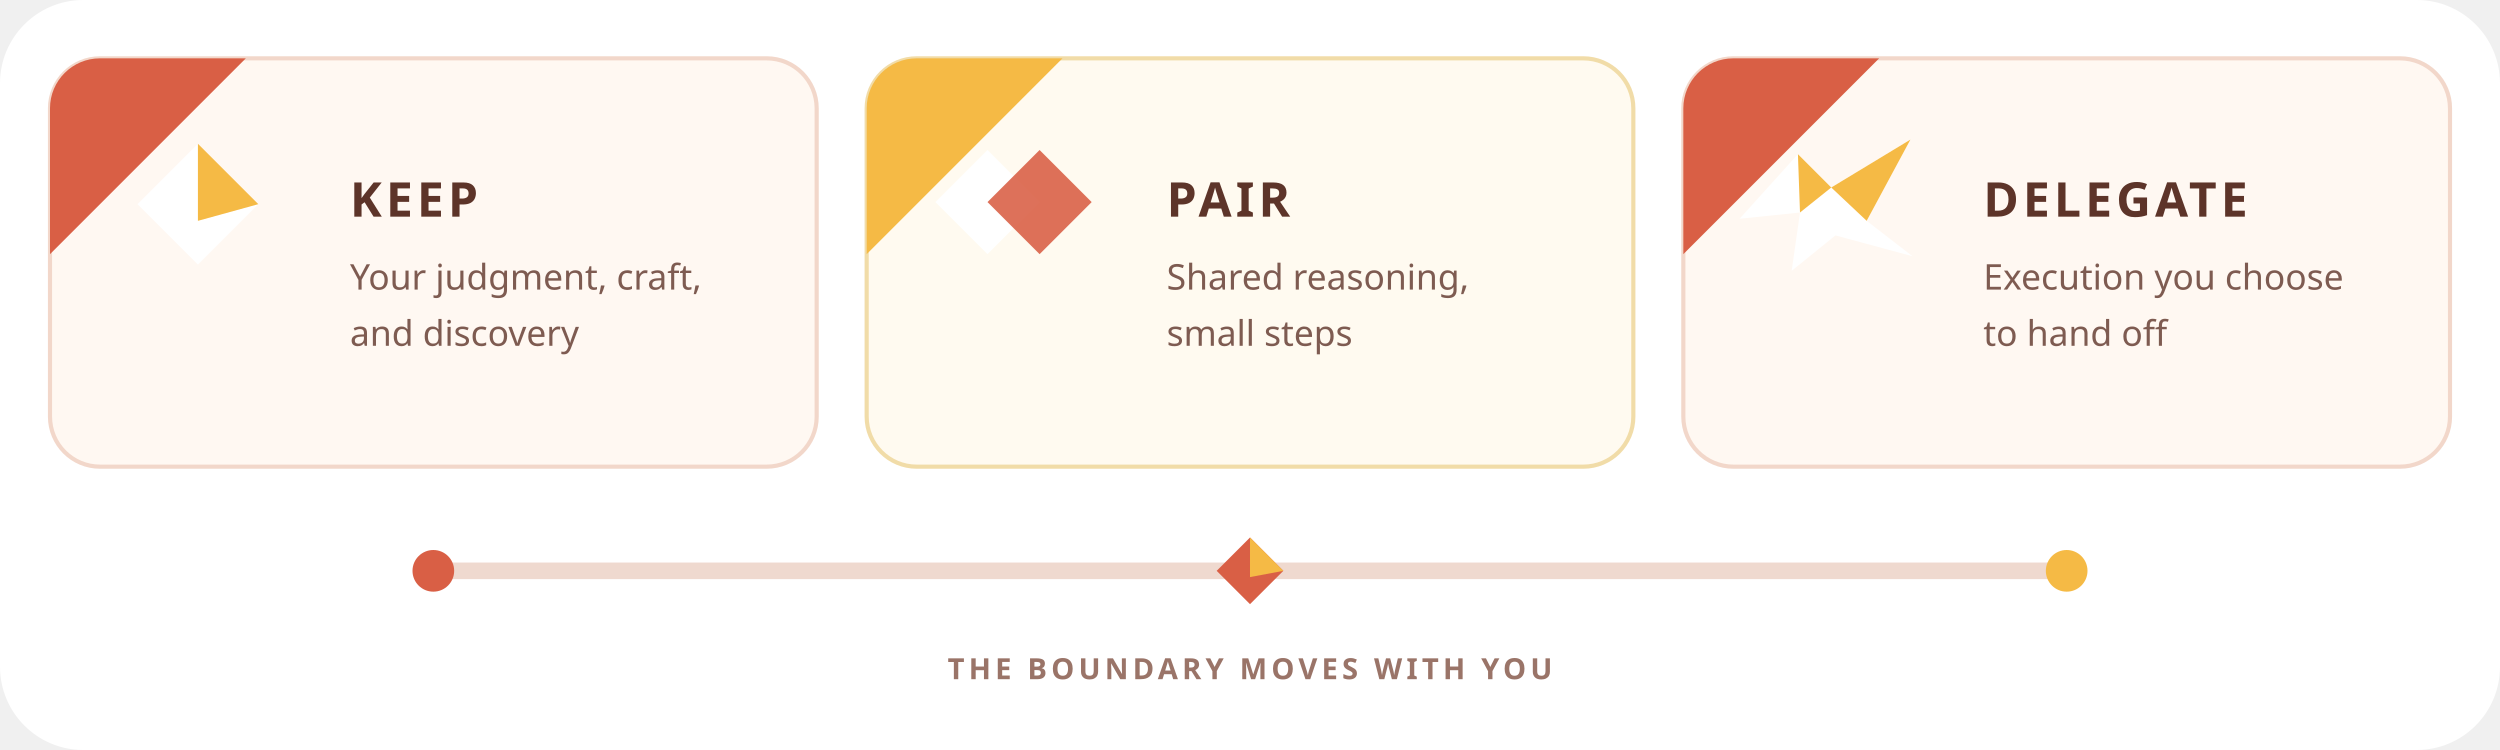
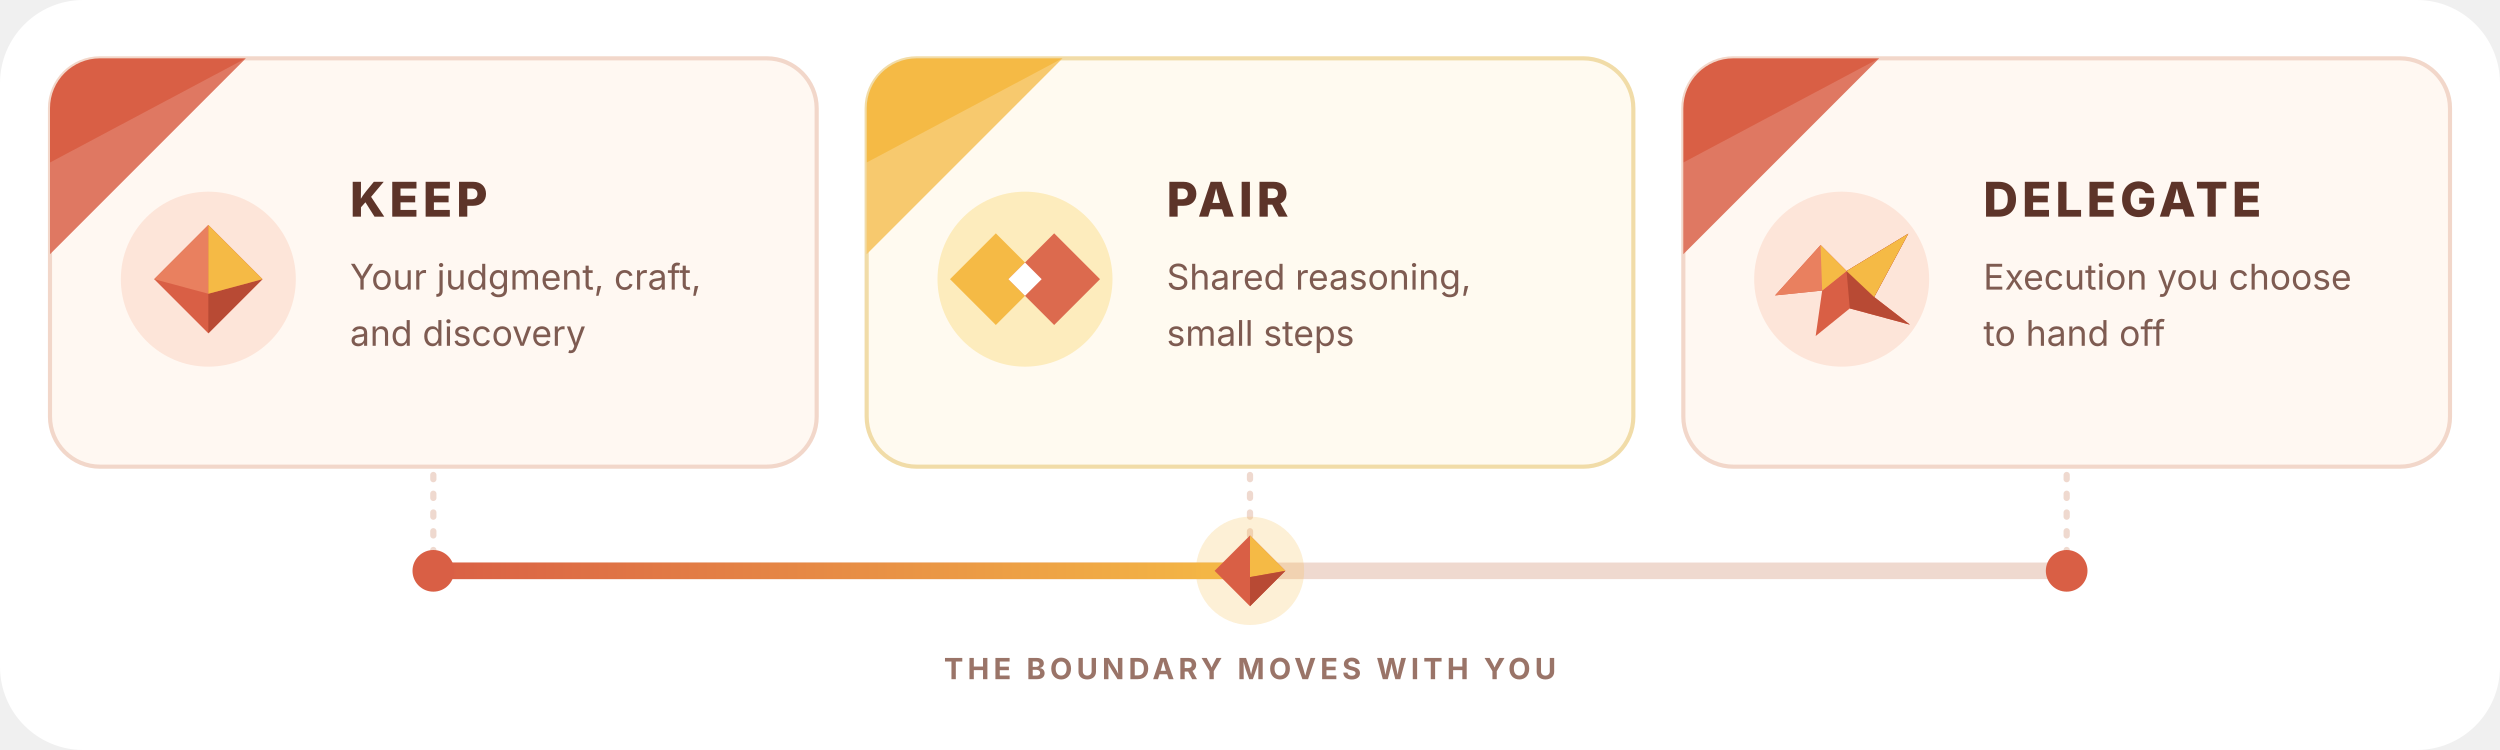
<svg xmlns="http://www.w3.org/2000/svg" width="1200" height="360" viewBox="0 0 1200 360" role="img" aria-labelledby="title description">
+   <defs>
+     <linearGradient id="progress" gradientUnits="userSpaceOnUse" x1="208" y1="0" x2="992" y2="0">
+       <stop offset="0" stop-color="#d95f45" />
+       <stop offset=".5" stop-color="#f5ba45" />
+       <stop offset="1" stop-color="#d95f45" />
+     </linearGradient>
+     <filter id="soft" x="-25%" y="-25%" width="150%" height="170%" color-interpolation-filters="sRGB">
+       <feGaussianBlur stdDeviation="9" />
+     </filter>
+   </defs>
+   <style>
+     text { font-family: ui-sans-serif, system-ui, -apple-system, "Segoe UI", sans-serif; }
+     .title { fill: #5d3429; font-size: 23px; font-weight: 800; letter-spacing: 2px; }
+     .body { fill: #7e5b51; font-size: 17px; }
+     .caption { fill: #9a7468; font-size: 14px; font-weight: 700; letter-spacing: 2px; }
+ 
+     /* Static pose: what reduced-motion readers see. The marker rests on PAIR. */
+     .shadow, .outline, .flow { opacity: 0; }
+     .flow { stroke-dasharray: 2 7; }
+     .progress { stroke-dasharray: 784 900; stroke-dashoffset: 392; }
+     .marker { transform: translateX(392px); }
+     .ring { opacity: 0; }
+         .flap, .wing, .lens, .ring { transform-box: fill-box; transform-origin: center; }
+     .flap { transform-origin: 0% 50%; }
+     .wing { transform-origin: 50% 100%; }
+ 
+     @media (prefers-reduced-motion: no-preference) {
+       /* One 16s loop: Keep → Pair → Delegate → Pair → Keep. */
+       .rise { animation: rise .9s cubic-bezier(.2, .7, .2, 1) both; }
+       .rise.p { animation-delay: .12s; }
+       .rise.d { animation-delay: .24s; }
+       .fade { animation: rise .9s ease-out .5s both; }
+ 
+       .lift-k { animation: lift-k 16s ease-in-out infinite; }
+       .lift-p { animation: lift-p 16s ease-in-out infinite; }
+       .lift-d { animation: lift-d 16s ease-in-out infinite; }
+       .glow-k { animation: act-k 16s ease-in-out infinite; }
+       .glow-p { animation: act-p 16s ease-in-out infinite; }
+       .glow-d { animation: act-d 16s ease-in-out infinite; }
+ 
+       .marker { animation: travel 16s cubic-bezier(.65, 0, .35, 1) infinite; }
+       .progress { animation: fill 16s cubic-bezier(.65, 0, .35, 1) infinite; }
+       .halo { animation: halo 2.6s ease-in-out infinite; transform-box: fill-box; transform-origin: center; }
+       .ring-k { animation: ring-k 16s ease-out infinite; }
+       .ring-p { animation: ring-p 16s ease-out infinite; }
+       .ring-d { animation: ring-d 16s ease-out infinite; }
+       .flow { animation: flow 1.1s linear infinite; }
+ 
+       .float { animation: float 5s ease-in-out infinite alternate; }
+       .float.p { animation-delay: -1.6s; }
+       .float.d { animation-delay: -3.1s; }
+       .flap { animation: fold 16s ease-in-out infinite; }
+       .slide-l { animation: slide-l 16s ease-in-out infinite; }
+       .slide-r { animation: slide-r 16s ease-in-out infinite; }
+       .lens { animation: lens 16s ease-in-out infinite; }
+       .crane { animation: launch 16s ease-in-out infinite; }
+       .wing { animation: flap 16s ease-in-out infinite; }
+     }
+ 
+     @keyframes rise { from { opacity: 0; transform: translateY(16px); } to { opacity: 1; transform: none; } }
+     @keyframes float { from { transform: translateY(-2px); } to { transform: translateY(2.5px); } }
+     @keyframes halo { 0%, 100% { transform: scale(.9); opacity: .16; } 50% { transform: scale(1.3); opacity: .3; } }
+     @keyframes flow { to { stroke-dashoffset: -18; } }
+ 
+     @keyframes travel {
+       0%, 11%   { transform: translateX(0) rotate(0deg); }
+       20%, 30%  { transform: translateX(392px) rotate(90deg); }
+       39%, 61%  { transform: translateX(784px) rotate(180deg); }
+       70%, 80%  { transform: translateX(392px) rotate(270deg); }
+       89%, 100% { transform: translateX(0) rotate(360deg); }
+     }
+     @keyframes fill {
+       0%, 11%   { stroke-dashoffset: 784; }
+       20%, 30%  { stroke-dashoffset: 392; }
+       39%, 61%  { stroke-dashoffset: 0; }
+       70%, 80%  { stroke-dashoffset: 392; }
+       89%, 100% { stroke-dashoffset: 784; }
+     }
+ 
+     @keyframes lift-k { 0%, 11% { transform: translateY(-7px); } 16%, 84% { transform: translateY(0); } 89%, 100% { transform: translateY(-7px); } }
+     @keyframes lift-p { 0%, 14% { transform: translateY(0); } 20%, 30% { transform: translateY(-7px); } 35%, 65% { transform: translateY(0); } 70%, 80% { transform: translateY(-7px); } 86%, 100% { transform: translateY(0); } }
+     @keyframes lift-d { 0%, 34% { transform: translateY(0); } 39%, 61% { transform: translateY(-7px); } 66%, 100% { transform: translateY(0); } }
+     @keyframes act-k { 0%, 11% { opacity: 1; } 16%, 84% { opacity: 0; } 89%, 100% { opacity: 1; } }
+     @keyframes act-p { 0%, 14% { opacity: 0; } 20%, 30% { opacity: 1; } 35%, 65% { opacity: 0; } 70%, 80% { opacity: 1; } 86%, 100% { opacity: 0; } }
+     @keyframes act-d { 0%, 34% { opacity: 0; } 39%, 61% { opacity: 1; } 66%, 100% { opacity: 0; } }
+ 
+     @keyframes ring-k { 0%, 88% { opacity: 0; transform: scale(1); } 89% { opacity: .55; transform: scale(1); } 97%, 100% { opacity: 0; transform: scale(2.8); } }
+     @keyframes ring-p { 0%, 19% { opacity: 0; transform: scale(1); } 20% { opacity: .55; transform: scale(1); } 28% { opacity: 0; transform: scale(2.8); } 69% { opacity: 0; transform: scale(1); } 70% { opacity: .55; transform: scale(1); } 78%, 100% { opacity: 0; transform: scale(2.8); } }
+     @keyframes ring-d { 0%, 38% { opacity: 0; transform: scale(1); } 39% { opacity: .55; transform: scale(1); } 47%, 100% { opacity: 0; transform: scale(2.8); } }
+ 
+     @keyframes fold { 0%, 3% { transform: scaleX(1); } 6% { transform: scaleX(.18); } 9%, 91% { transform: scaleX(1); } 94% { transform: scaleX(.18); } 97%, 100% { transform: scaleX(1); } }
+     @keyframes slide-l { 0%, 18% { transform: translateX(0); } 23%, 27% { transform: translateX(6px); } 32%, 68% { transform: translateX(0); } 73%, 77% { transform: translateX(6px); } 82%, 100% { transform: translateX(0); } }
+     @keyframes slide-r { 0%, 18% { transform: translateX(0); } 23%, 27% { transform: translateX(-6px); } 32%, 68% { transform: translateX(0); } 73%, 77% { transform: translateX(-6px); } 82%, 100% { transform: translateX(0); } }
+     @keyframes lens { 0%, 18% { transform: scale(1); } 23%, 27% { transform: scale(1.75); } 32%, 68% { transform: scale(1); } 73%, 77% { transform: scale(1.75); } 82%, 100% { transform: scale(1); } }
+     @keyframes launch {
+       0%, 38% { transform: translate(0, 0) rotate(0deg); }
+       45% { transform: translate(8px, -9px) rotate(-7deg); }
+       52% { transform: translate(-1px, -3px) rotate(2deg); }
+       58% { transform: translate(8px, -9px) rotate(-7deg); }
+       65%, 100% { transform: translate(0, 0) rotate(0deg); }
+     }
+     @keyframes flap { 0%, 40% { transform: scaleY(1); } 43% { transform: scaleY(.7); } 46% { transform: scaleY(1); } 49% { transform: scaleY(.7); } 52% { transform: scaleY(1); } 55% { transform: scaleY(.7); } 58%, 100% { transform: scaleY(1); } }
+   </style>
  <rect width="1200" height="360" rx="40" fill="#ffffff" />
  <g transform="translate(24 28)">
-     <rect width="368" height="196" rx="24" fill="#fff8f2" stroke="#f2d7ca" stroke-width="2" />
-     <path d="M0 24A24 24 0 0 1 24 0h70L0 94Z" fill="#d95f45" />
-     <path d="m42 70 29-29 29 29-29 29Z" fill="#ffffff" />
-     <path d="m71 41 29 29-29 8Z" fill="#f5ba45" />
-     <text x="144" y="76" fill="#5d3429" font-family="ui-sans-serif, system-ui, sans-serif" font-size="23" font-weight="800" letter-spacing="2">KEEP</text>
-     <text x="144" y="111" fill="#7e5b51" font-family="ui-sans-serif, system-ui, sans-serif" font-size="17">Your judgment, craft,</text>
-     <text x="144" y="138" fill="#7e5b51" font-family="ui-sans-serif, system-ui, sans-serif" font-size="17">and discovery</text>
+     <g class="rise">
+       <g class="lift-k">
+         <rect class="shadow glow-k" x="14" y="20" width="340" height="190" rx="24" fill="#d95f45" filter="url(#soft)" fill-opacity=".3" />
+         <rect width="368" height="196" rx="24" fill="#fff8f2" stroke="#f2d7ca" stroke-width="2" />
+         <rect class="outline glow-k" x="1" y="1" width="366" height="194" rx="23" fill="none" stroke="#d95f45" stroke-width="2.5" />
+         <path d="M0 24A24 24 0 0 1 24 0h70L0 94Z" fill="#d95f45" />
+         <path d="M94 0 0 94V50Z" fill="#ffffff" fill-opacity=".16" />
+         <circle cx="76" cy="106" r="42" fill="#fde5d9" />
+         <g transform="translate(76 106)">
+           <g class="float">
+             <path d="M0-26 26 0 0 26-26 0Z" fill="#d95f45" />
+             <path d="M0-26-26 0 0 7Z" fill="#e9805f" />
+             <path d="M0 7 26 0 0 26Z" fill="#b84a34" />
+             <path class="flap" d="M0-26 26 0 0 7Z" fill="#f5ba45" />
+           </g>
+         </g>
+         <text x="144" y="76" class="title">KEEP</text>
+         <text x="144" y="111" class="body">Your judgment, craft,</text>
+         <text x="144" y="138" class="body">and discovery</text>
+       </g>
+     </g>
  </g>
  <g transform="translate(416 28)">
-     <rect width="368" height="196" rx="24" fill="#fffaf0" stroke="#f1dca8" stroke-width="2" />
-     <path d="M0 24A24 24 0 0 1 24 0h70L0 94Z" fill="#f5ba45" />
-     <path d="m33 69 25-25 25 25-25 25Z" fill="#ffffff" />
-     <path d="m58 69 25-25 25 25-25 25Z" fill="#d95f45" fill-opacity=".88" />
-     <text x="144" y="76" fill="#5d3429" font-family="ui-sans-serif, system-ui, sans-serif" font-size="23" font-weight="800" letter-spacing="2">PAIR</text>
-     <text x="144" y="111" fill="#7e5b51" font-family="ui-sans-serif, system-ui, sans-serif" font-size="17">Shared reasoning,</text>
-     <text x="144" y="138" fill="#7e5b51" font-family="ui-sans-serif, system-ui, sans-serif" font-size="17">small steps</text>
+     <g class="rise p">
+       <g class="lift-p">
+         <rect class="shadow glow-p" x="14" y="20" width="340" height="190" rx="24" fill="#f5ba45" filter="url(#soft)" fill-opacity=".4" />
+         <rect width="368" height="196" rx="24" fill="#fffaf0" stroke="#f1dca8" stroke-width="2" />
+         <rect class="outline glow-p" x="1" y="1" width="366" height="194" rx="23" fill="none" stroke="#e9a52a" stroke-width="2.5" />
+         <path d="M0 24A24 24 0 0 1 24 0h70L0 94Z" fill="#f5ba45" />
+         <path d="M94 0 0 94V50Z" fill="#ffffff" fill-opacity=".22" />
+         <circle cx="76" cy="106" r="42" fill="#fdecbd" />
+         <g transform="translate(76 106)">
+           <g class="float p">
+             <g class="slide-l">
+               <path d="M-14-22 8 0-14 22-36 0Z" fill="#f5ba45" />
+             </g>
+             <g class="slide-r">
+               <path d="M14-22 36 0 14 22-8 0Z" fill="#d95f45" fill-opacity=".92" />
+             </g>
+             <path class="lens" d="M0-8 8 0 0 8-8 0Z" fill="#ffffff" />
+           </g>
+         </g>
+         <text x="144" y="76" class="title">PAIR</text>
+         <text x="144" y="111" class="body">Shared reasoning,</text>
+         <text x="144" y="138" class="body">small steps</text>
+       </g>
+     </g>
  </g>
  <g transform="translate(808 28)">
-     <rect width="368" height="196" rx="24" fill="#fff8f2" stroke="#f2d7ca" stroke-width="2" />
-     <path d="M0 24A24 24 0 0 1 24 0h70L0 94Z" fill="#d95f45" />
-     <path d="m27 77 28-31 16 16 38-23-21 39 22 17-37-10-21 17 4-28Z" fill="#ffffff" />
-     <path d="m55 46 16 16-15 12Zm16 16 38-23-21 39Z" fill="#f5ba45" />
-     <text x="144" y="76" fill="#5d3429" font-family="ui-sans-serif, system-ui, sans-serif" font-size="23" font-weight="800" letter-spacing="2">DELEGATE</text>
-     <text x="144" y="111" fill="#7e5b51" font-family="ui-sans-serif, system-ui, sans-serif" font-size="17">Execution you choose</text>
-     <text x="144" y="138" fill="#7e5b51" font-family="ui-sans-serif, system-ui, sans-serif" font-size="17">to hand off</text>
-   </g>
-   <path d="M208 274H992" fill="none" stroke="#efd9cf" stroke-width="8" stroke-linecap="round" />
-   <circle cx="208" cy="274" r="10" fill="#d95f45" />
-   <circle cx="992" cy="274" r="10" fill="#f5ba45" />
-   <path d="m600 258 16 16-16 16-16-16Z" fill="#d95f45" />
-   <path d="m600 258 16 16-16 3Z" fill="#f5ba45" />
-   <text x="600" y="326" fill="#9a7468" font-family="ui-sans-serif, system-ui, sans-serif" font-size="14" font-weight="700" letter-spacing="2" text-anchor="middle">THE BOUNDARY MOVES WITH YOU</text>
+     <g class="rise d">
+       <g class="lift-d">
+         <rect class="shadow glow-d" x="14" y="20" width="340" height="190" rx="24" fill="#d95f45" filter="url(#soft)" fill-opacity=".3" />
+         <rect width="368" height="196" rx="24" fill="#fff8f2" stroke="#f2d7ca" stroke-width="2" />
+         <rect class="outline glow-d" x="1" y="1" width="366" height="194" rx="23" fill="none" stroke="#d95f45" stroke-width="2.5" />
+         <path d="M0 24A24 24 0 0 1 24 0h70L0 94Z" fill="#d95f45" />
+         <path d="M94 0 0 94V50Z" fill="#ffffff" fill-opacity=".16" />
+         <circle cx="76" cy="106" r="42" fill="#fde5d9" />
+         <g transform="translate(76 106)">
+           <g class="float d">
+             <g class="crane">
+               <g transform="scale(.78) translate(-68 -67)">
+                 <path d="m27 77 28-31 16 16 38-23-21 39 22 17-37-10-21 17 4-28Z" fill="#d95f45" />
+                 <path d="m27 77 28-31 16 16-15 12Z" fill="#e9805f" />
+                 <path d="m71 62 38-23-21 39 22 17-37-10Z" fill="#b84a34" />
+                 <path class="wing" d="m55 46 16 16-15 12Zm16 16 38-23-21 39Z" fill="#f5ba45" />
+               </g>
+             </g>
+           </g>
+         </g>
+         <text x="144" y="76" class="title">DELEGATE</text>
+         <text x="144" y="111" class="body">Execution you choose</text>
+         <text x="144" y="138" class="body">to hand off</text>
+       </g>
+     </g>
+   </g>
+   <g class="fade">
+     <path d="M208 228V264M600 228V264M992 228V264" fill="none" stroke="#efd9cf" stroke-width="3" stroke-linecap="round" stroke-dasharray="2 7" />
+     <path class="flow glow-k" d="M208 228V264" fill="none" stroke="#d95f45" stroke-width="3" stroke-linecap="round" />
+     <path class="flow glow-p" d="M600 228V264" fill="none" stroke="#e9a52a" stroke-width="3" stroke-linecap="round" />
+     <path class="flow glow-d" d="M992 228V264" fill="none" stroke="#d95f45" stroke-width="3" stroke-linecap="round" />
+     <path d="M208 274H992" fill="none" stroke="#efd9cf" stroke-width="8" stroke-linecap="round" />
+     <path class="progress" d="M208 274H992" fill="none" stroke="url(#progress)" stroke-width="8" stroke-linecap="round" />
+     <circle cx="208" cy="274" r="10" fill="#d95f45" />
+     <circle cx="600" cy="274" r="9" fill="#ffffff" stroke="#f5ba45" stroke-width="4" />
+     <circle cx="992" cy="274" r="10" fill="#d95f45" />
+     <circle class="ring ring-k" cx="208" cy="274" r="10" fill="none" stroke="#d95f45" stroke-width="3" />
+     <circle class="ring ring-p" cx="600" cy="274" r="10" fill="none" stroke="#e9a52a" stroke-width="3" />
+     <circle class="ring ring-d" cx="992" cy="274" r="10" fill="none" stroke="#d95f45" stroke-width="3" />
+     <g transform="translate(208 274)">
+       <g class="marker">
+         <circle class="halo" r="26" fill="#f5ba45" opacity=".22" />
+         <path d="M0-17 17 0 0 17-17 0Z" fill="#d95f45" />
+         <path d="M0-17 17 0 0 3Z" fill="#f5ba45" />
+         <path d="M0 3 17 0 0 17Z" fill="#b84a34" />
+       </g>
+     </g>
+     <text x="600" y="326" class="caption" text-anchor="middle">THE BOUNDARY MOVES WITH YOU</text>
+   </g>
</svg>
